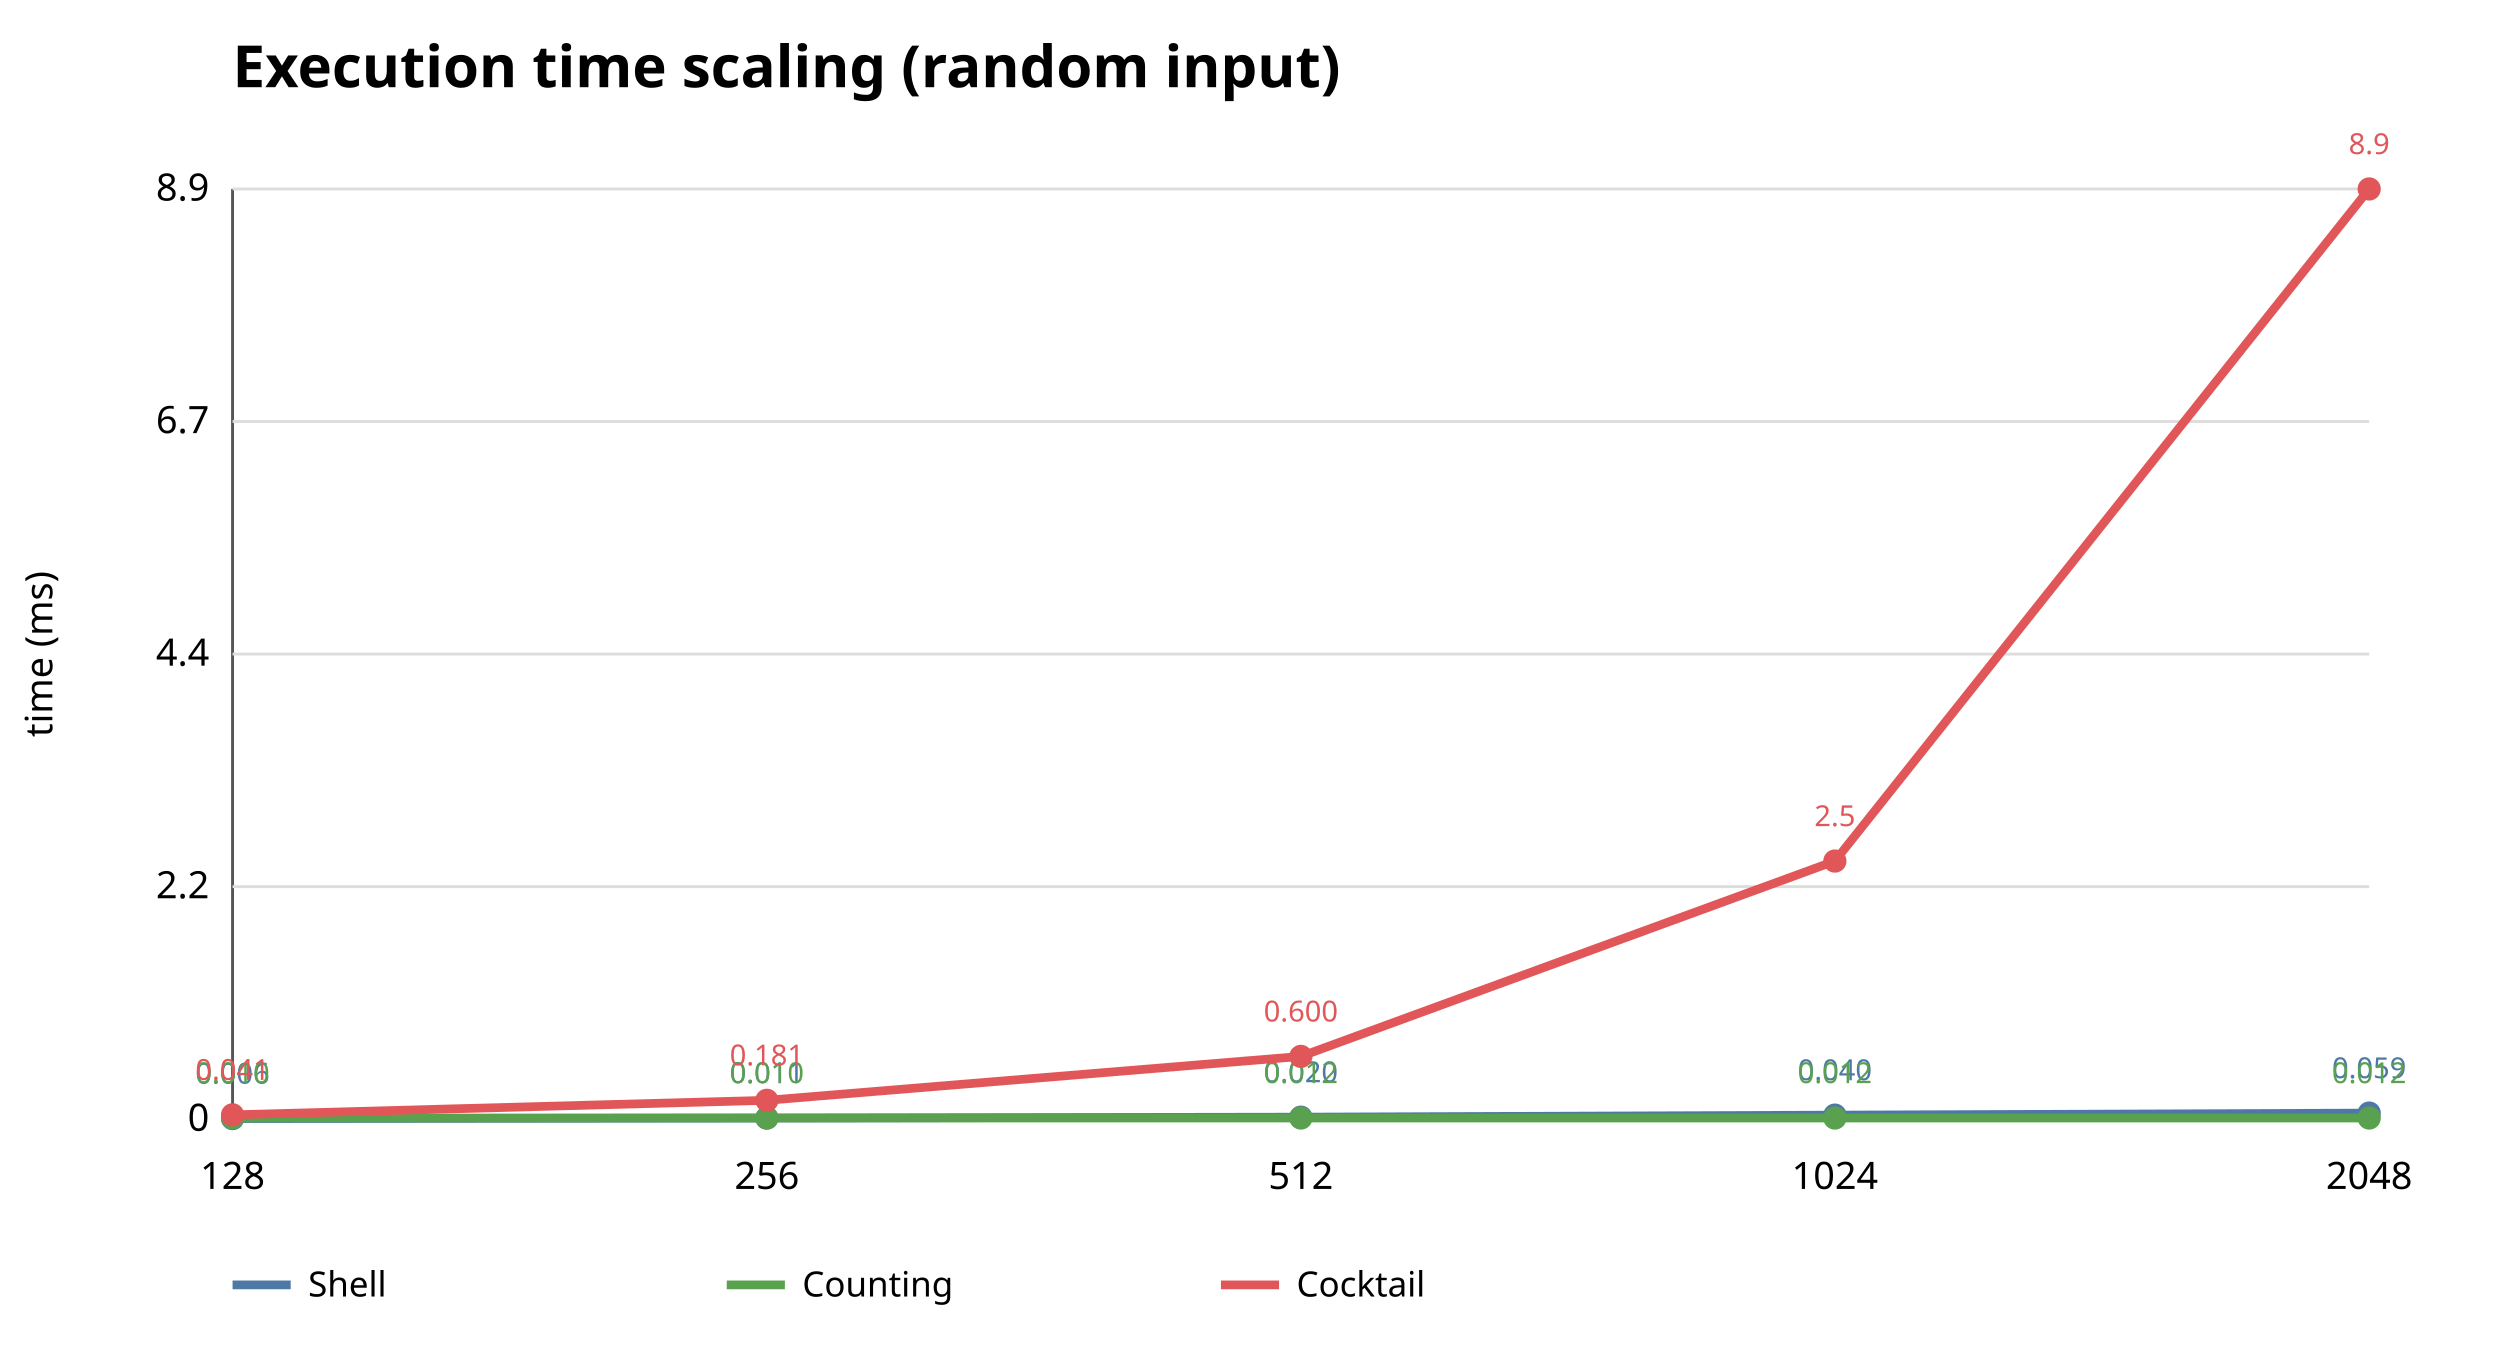
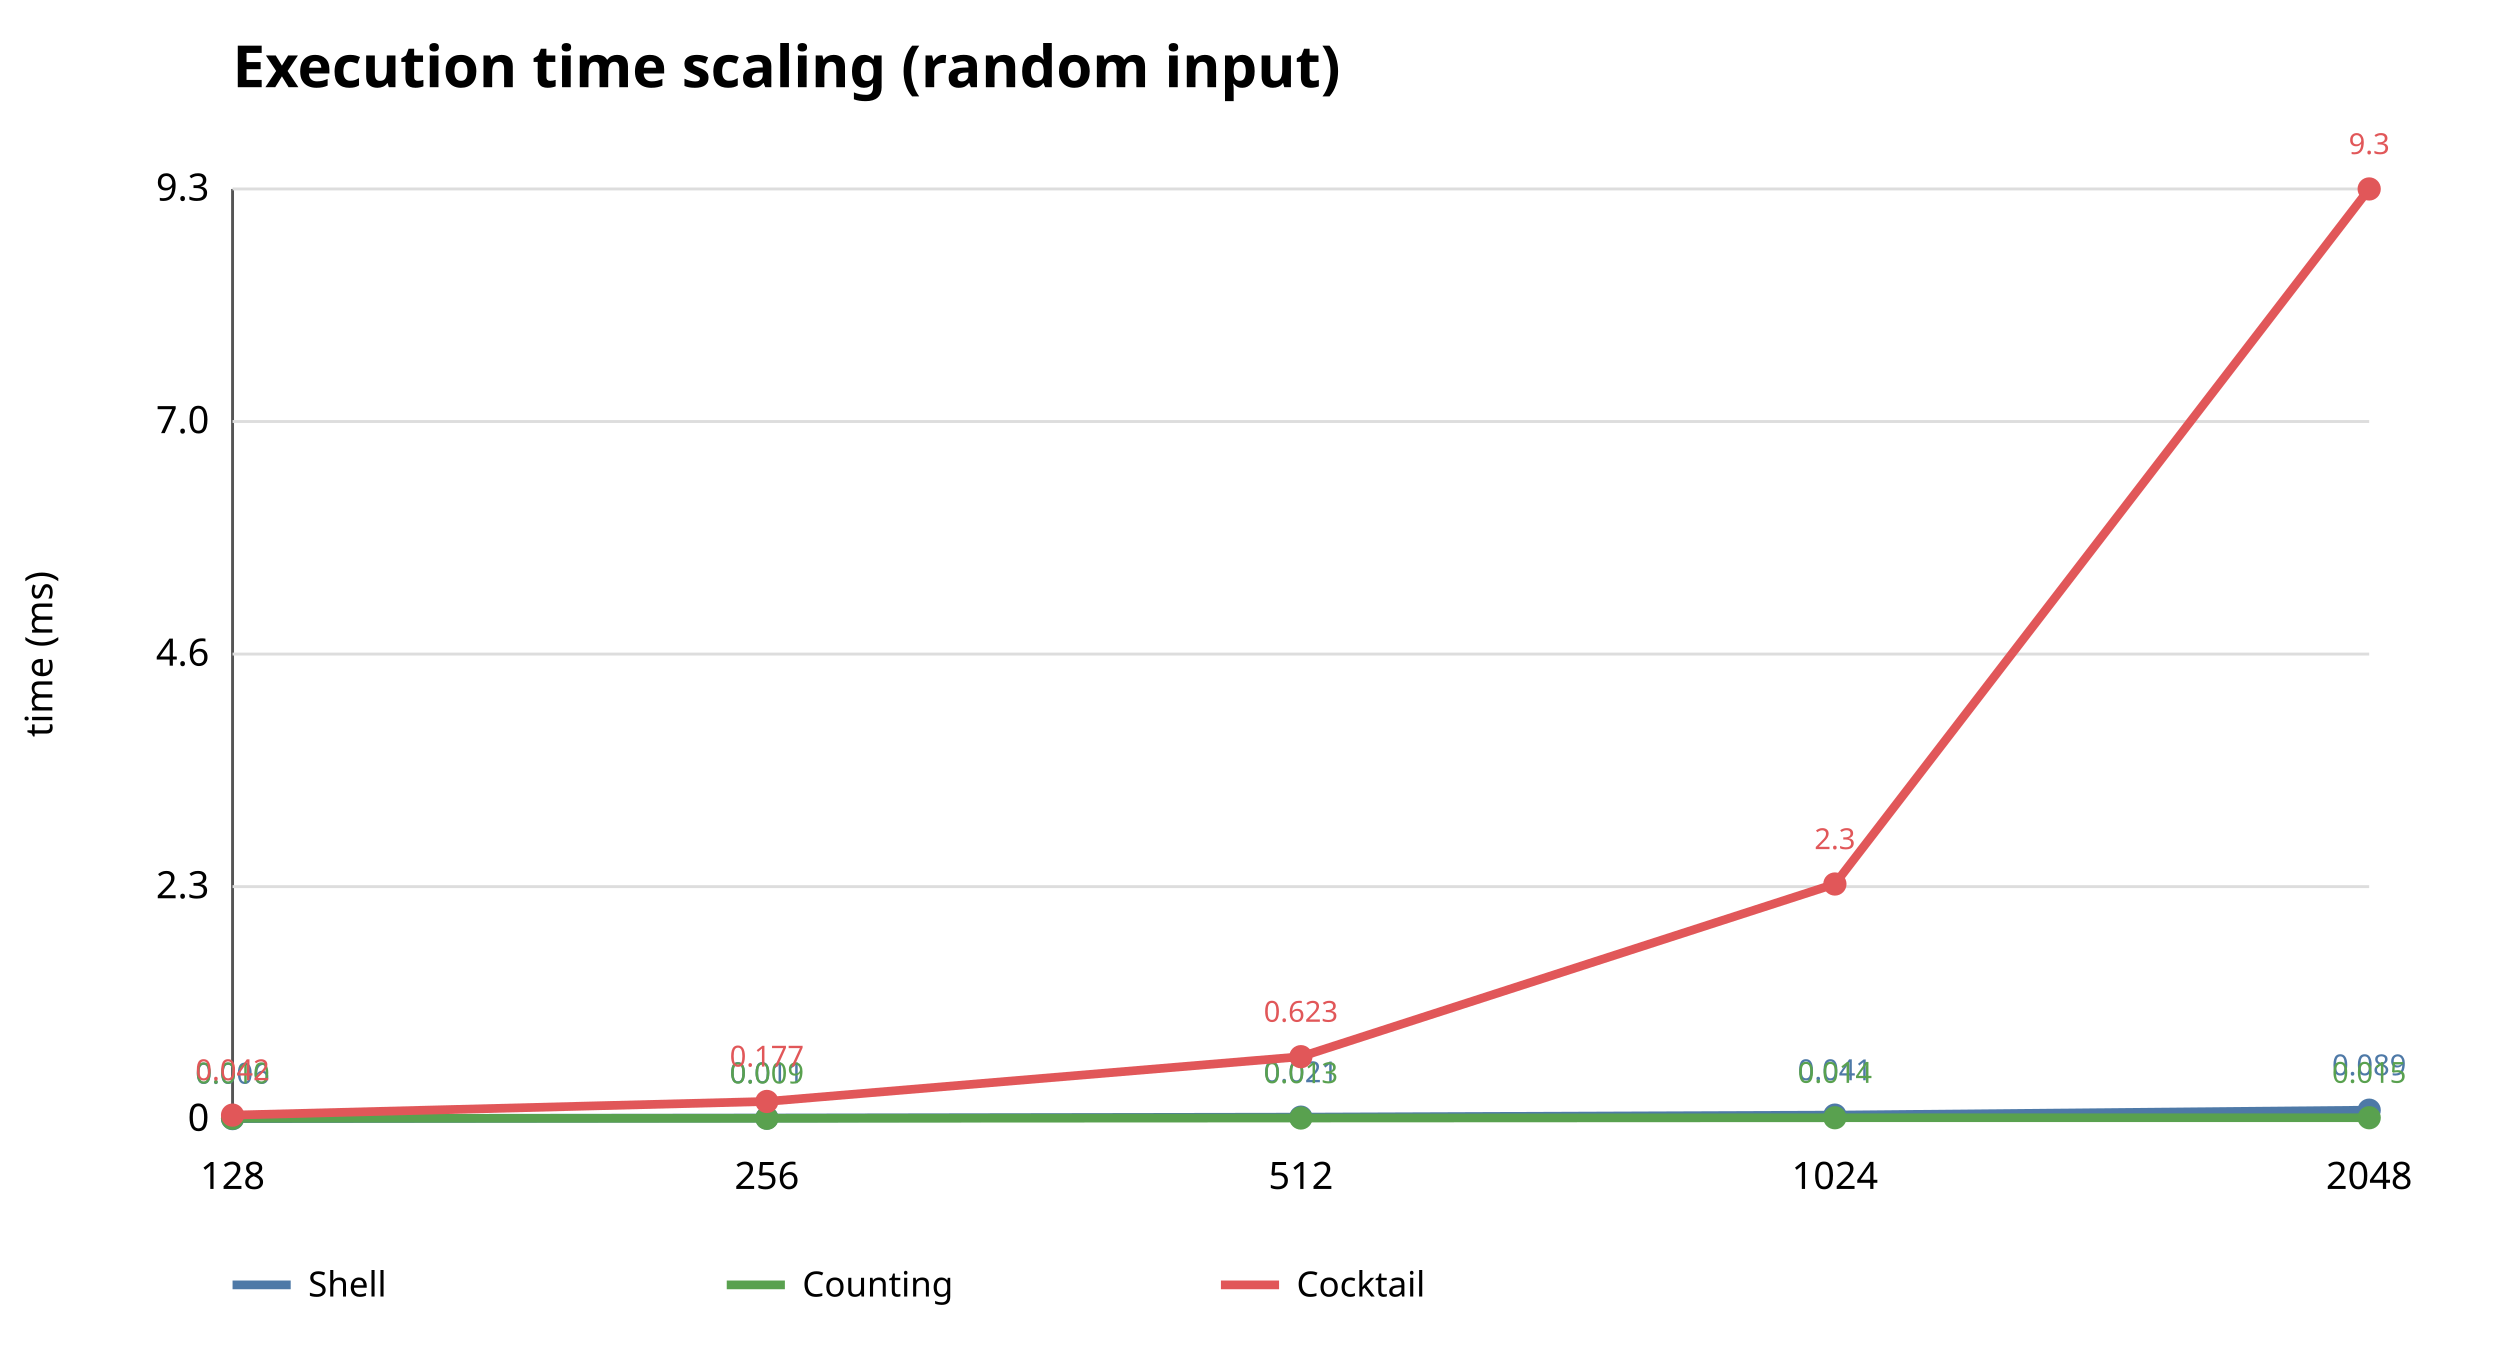
<svg xmlns="http://www.w3.org/2000/svg" viewBox="0 0 860 470">
  <style>text{font:13px sans-serif}.title{font-size:20px;font-weight:bold}.axis{stroke:#555}.grid{stroke:#ddd}.legend{font-size:12px}.point-label{font-size:10px}</style>
  <text class="title" x="80" y="30">Execution time scaling (random input)</text>
  <text transform="translate(18 225.0) rotate(-90)" text-anchor="middle">time (ms)</text>
  <line class="axis" x1="80" y1="65" x2="80" y2="385" />
  <line class="axis" x1="80" y1="385" x2="815" y2="385" />
  <line class="grid" x1="80" y1="385.0" x2="815" y2="385.0" />
  <text x="72" y="389.0" text-anchor="end">0</text>
  <line class="grid" x1="80" y1="305.0" x2="815" y2="305.0" />
-   <text x="72" y="309.0" text-anchor="end">2.2</text>
+   <text x="72" y="309.0" text-anchor="end">2.3</text>
  <line class="grid" x1="80" y1="225.0" x2="815" y2="225.0" />
-   <text x="72" y="229.0" text-anchor="end">4.4</text>
+   <text x="72" y="229.0" text-anchor="end">4.6</text>
  <line class="grid" x1="80" y1="145.0" x2="815" y2="145.0" />
-   <text x="72" y="149.0" text-anchor="end">6.7</text>
+   <text x="72" y="149.0" text-anchor="end">7.0</text>
  <line class="grid" x1="80" y1="65.0" x2="815" y2="65.0" />
-   <text x="72" y="69.0" text-anchor="end">8.9</text>
+   <text x="72" y="69.0" text-anchor="end">9.3</text>
  <text x="80.0" y="409" text-anchor="middle">128</text>
  <text x="263.8" y="409" text-anchor="middle">256</text>
  <text x="447.5" y="409" text-anchor="middle">512</text>
  <text x="631.2" y="409" text-anchor="middle">1024</text>
  <text x="815.0" y="409" text-anchor="middle">2048</text>
-   <polyline fill="none" stroke="#4e79a7" stroke-width="3" points="80.0,384.8 263.8,384.6 447.5,384.3 631.2,383.6 815.0,382.9" />
+   <polyline fill="none" stroke="#4e79a7" stroke-width="3" points="80.0,384.8 263.8,384.6 447.5,384.3 631.2,383.6 815.0,381.9" />
  <circle cx="80.0" cy="384.8" r="4" fill="#4e79a7" />
  <text class="point-label" x="80.0" y="372.8" text-anchor="middle" fill="#4e79a7">0.006</text>
  <circle cx="263.8" cy="384.6" r="4" fill="#4e79a7" />
  <text class="point-label" x="263.8" y="372.6" text-anchor="middle" fill="#4e79a7">0.011</text>
  <circle cx="447.5" cy="384.3" r="4" fill="#4e79a7" />
-   <text class="point-label" x="447.5" y="372.3" text-anchor="middle" fill="#4e79a7">0.020</text>
+   <text class="point-label" x="447.5" y="372.3" text-anchor="middle" fill="#4e79a7">0.021</text>
  <circle cx="631.2" cy="383.6" r="4" fill="#4e79a7" />
-   <text class="point-label" x="631.2" y="371.6" text-anchor="middle" fill="#4e79a7">0.040</text>
-   <circle cx="815.0" cy="382.9" r="4" fill="#4e79a7" />
-   <text class="point-label" x="815.0" y="370.9" text-anchor="middle" fill="#4e79a7">0.059</text>
-   <polyline fill="none" stroke="#59a14f" stroke-width="3" points="80.0,384.6 263.8,384.6 447.5,384.6 631.2,384.6 815.0,384.6" />
-   <circle cx="80.0" cy="384.6" r="4" fill="#59a14f" />
-   <text class="point-label" x="80.0" y="372.6" text-anchor="middle" fill="#59a14f">0.010</text>
-   <circle cx="263.8" cy="384.6" r="4" fill="#59a14f" />
-   <text class="point-label" x="263.8" y="372.6" text-anchor="middle" fill="#59a14f">0.010</text>
+   <text class="point-label" x="631.2" y="371.6" text-anchor="middle" fill="#4e79a7">0.041</text>
+   <circle cx="815.0" cy="381.9" r="4" fill="#4e79a7" />
+   <text class="point-label" x="815.0" y="369.9" text-anchor="middle" fill="#4e79a7">0.089</text>
+   <polyline fill="none" stroke="#59a14f" stroke-width="3" points="80.0,384.7 263.8,384.7 447.5,384.6 631.2,384.5 815.0,384.5" />
+   <circle cx="80.0" cy="384.7" r="4" fill="#59a14f" />
+   <text class="point-label" x="80.0" y="372.7" text-anchor="middle" fill="#59a14f">0.010</text>
+   <circle cx="263.8" cy="384.7" r="4" fill="#59a14f" />
+   <text class="point-label" x="263.8" y="372.7" text-anchor="middle" fill="#59a14f">0.009</text>
  <circle cx="447.5" cy="384.6" r="4" fill="#59a14f" />
-   <text class="point-label" x="447.5" y="372.6" text-anchor="middle" fill="#59a14f">0.012</text>
-   <circle cx="631.2" cy="384.6" r="4" fill="#59a14f" />
-   <text class="point-label" x="631.2" y="372.6" text-anchor="middle" fill="#59a14f">0.012</text>
-   <circle cx="815.0" cy="384.6" r="4" fill="#59a14f" />
-   <text class="point-label" x="815.0" y="372.6" text-anchor="middle" fill="#59a14f">0.012</text>
-   <polyline fill="none" stroke="#e15759" stroke-width="3" points="80.0,383.5 263.8,378.5 447.5,363.4 631.2,296.2 815.0,65.0" />
-   <circle cx="80.0" cy="383.5" r="4" fill="#e15759" />
-   <text class="point-label" x="80.0" y="371.5" text-anchor="middle" fill="#e15759">0.041</text>
-   <circle cx="263.8" cy="378.5" r="4" fill="#e15759" />
-   <text class="point-label" x="263.8" y="366.5" text-anchor="middle" fill="#e15759">0.181</text>
-   <circle cx="447.5" cy="363.4" r="4" fill="#e15759" />
-   <text class="point-label" x="447.5" y="351.4" text-anchor="middle" fill="#e15759">0.600</text>
-   <circle cx="631.2" cy="296.2" r="4" fill="#e15759" />
-   <text class="point-label" x="631.2" y="284.2" text-anchor="middle" fill="#e15759">2.5</text>
+   <text class="point-label" x="447.5" y="372.6" text-anchor="middle" fill="#59a14f">0.013</text>
+   <circle cx="631.2" cy="384.5" r="4" fill="#59a14f" />
+   <text class="point-label" x="631.2" y="372.5" text-anchor="middle" fill="#59a14f">0.014</text>
+   <circle cx="815.0" cy="384.5" r="4" fill="#59a14f" />
+   <text class="point-label" x="815.0" y="372.5" text-anchor="middle" fill="#59a14f">0.015</text>
+   <polyline fill="none" stroke="#e15759" stroke-width="3" points="80.0,383.6 263.8,378.9 447.5,363.5 631.2,304.1 815.0,65.0" />
+   <circle cx="80.0" cy="383.6" r="4" fill="#e15759" />
+   <text class="point-label" x="80.0" y="371.6" text-anchor="middle" fill="#e15759">0.042</text>
+   <circle cx="263.8" cy="378.9" r="4" fill="#e15759" />
+   <text class="point-label" x="263.8" y="366.9" text-anchor="middle" fill="#e15759">0.177</text>
+   <circle cx="447.5" cy="363.5" r="4" fill="#e15759" />
+   <text class="point-label" x="447.5" y="351.5" text-anchor="middle" fill="#e15759">0.623</text>
+   <circle cx="631.2" cy="304.1" r="4" fill="#e15759" />
+   <text class="point-label" x="631.2" y="292.1" text-anchor="middle" fill="#e15759">2.3</text>
  <circle cx="815.0" cy="65.0" r="4" fill="#e15759" />
-   <text class="point-label" x="815.0" y="53.0" text-anchor="middle" fill="#e15759">8.9</text>
+   <text class="point-label" x="815.0" y="53.0" text-anchor="middle" fill="#e15759">9.3</text>
  <line x1="80" y1="442" x2="100" y2="442" stroke="#4e79a7" stroke-width="3" />
  <text class="legend" x="106" y="446">Shell</text>
  <line x1="250" y1="442" x2="270" y2="442" stroke="#59a14f" stroke-width="3" />
  <text class="legend" x="276" y="446">Counting</text>
  <line x1="420" y1="442" x2="440" y2="442" stroke="#e15759" stroke-width="3" />
  <text class="legend" x="446" y="446">Cocktail</text>
</svg>
